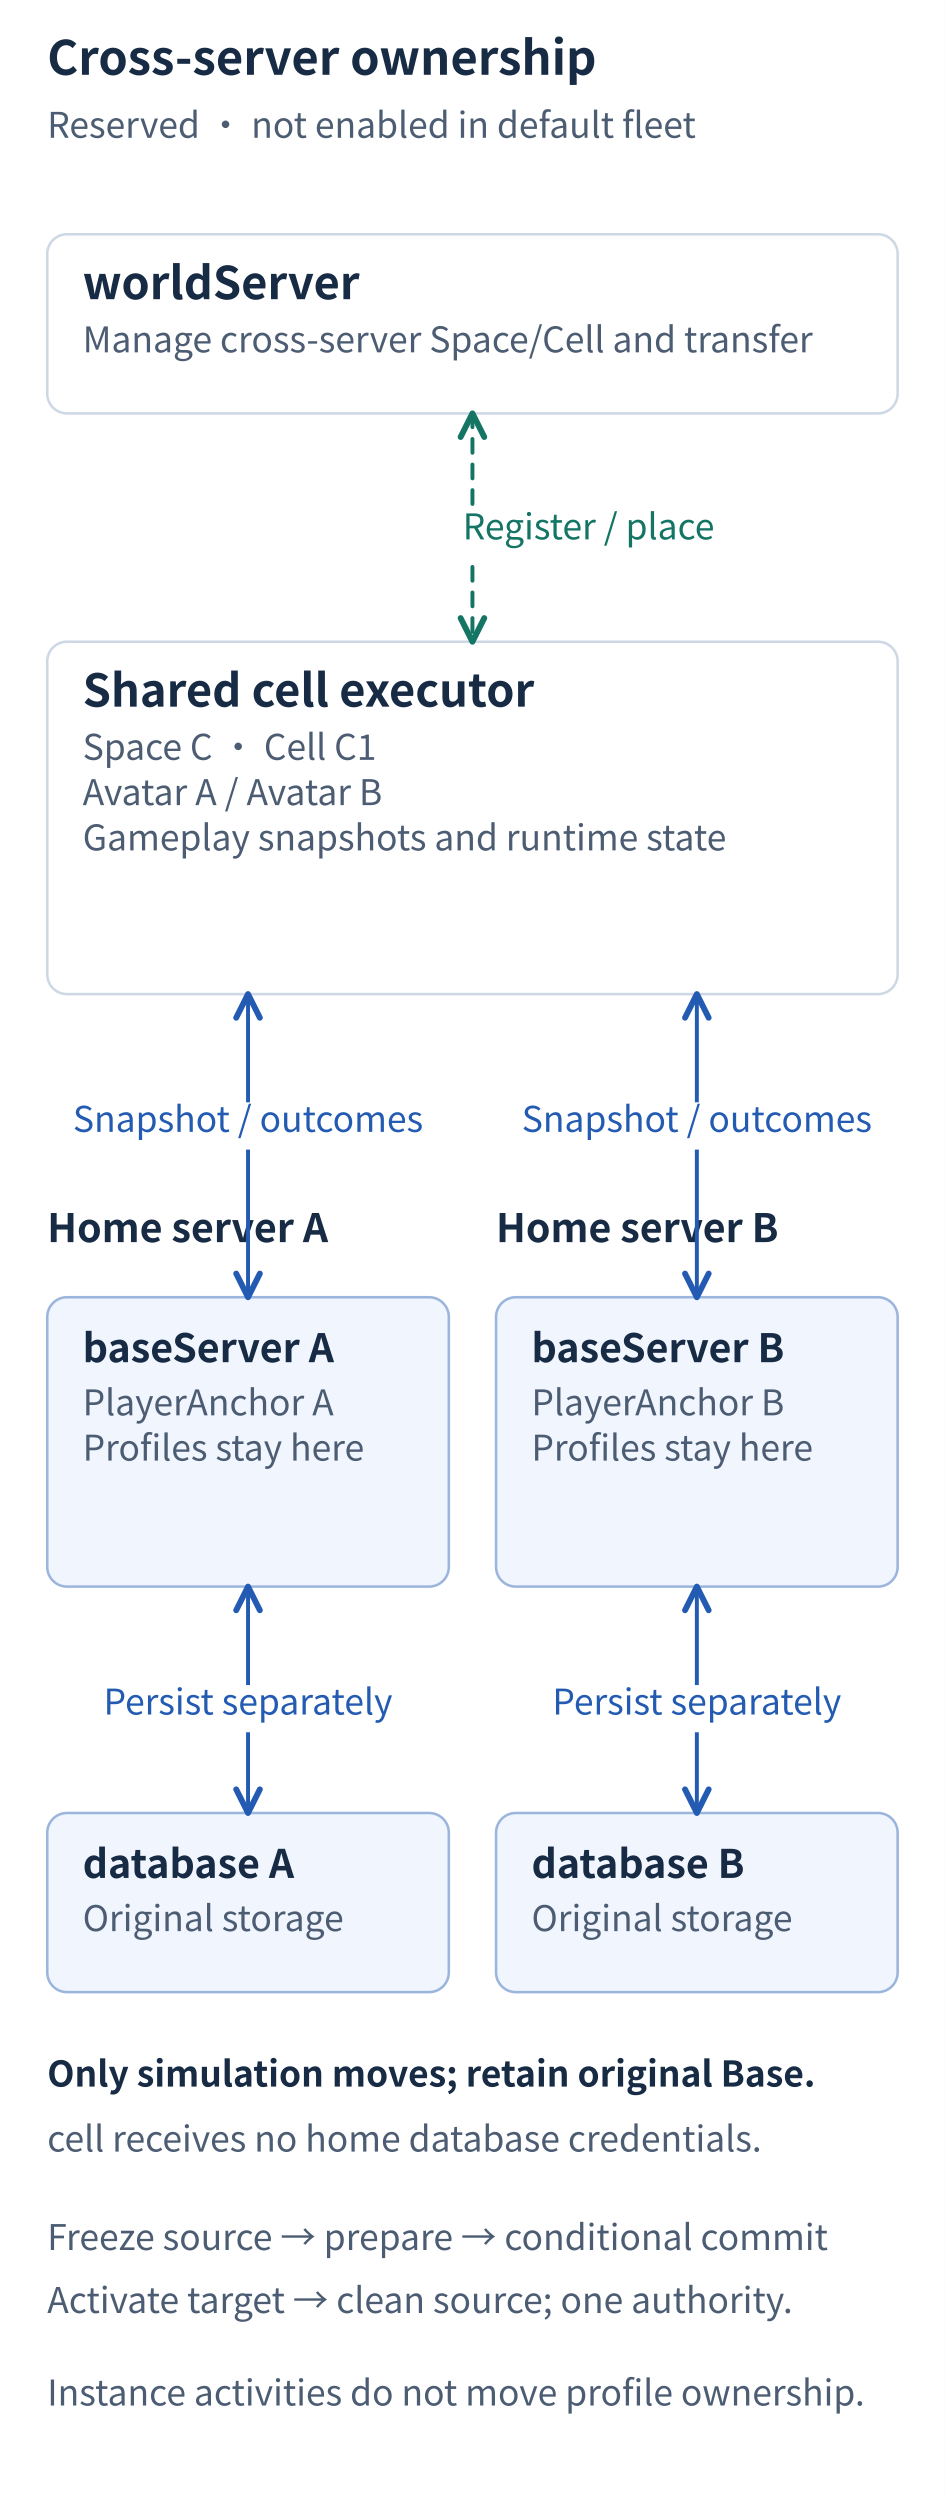
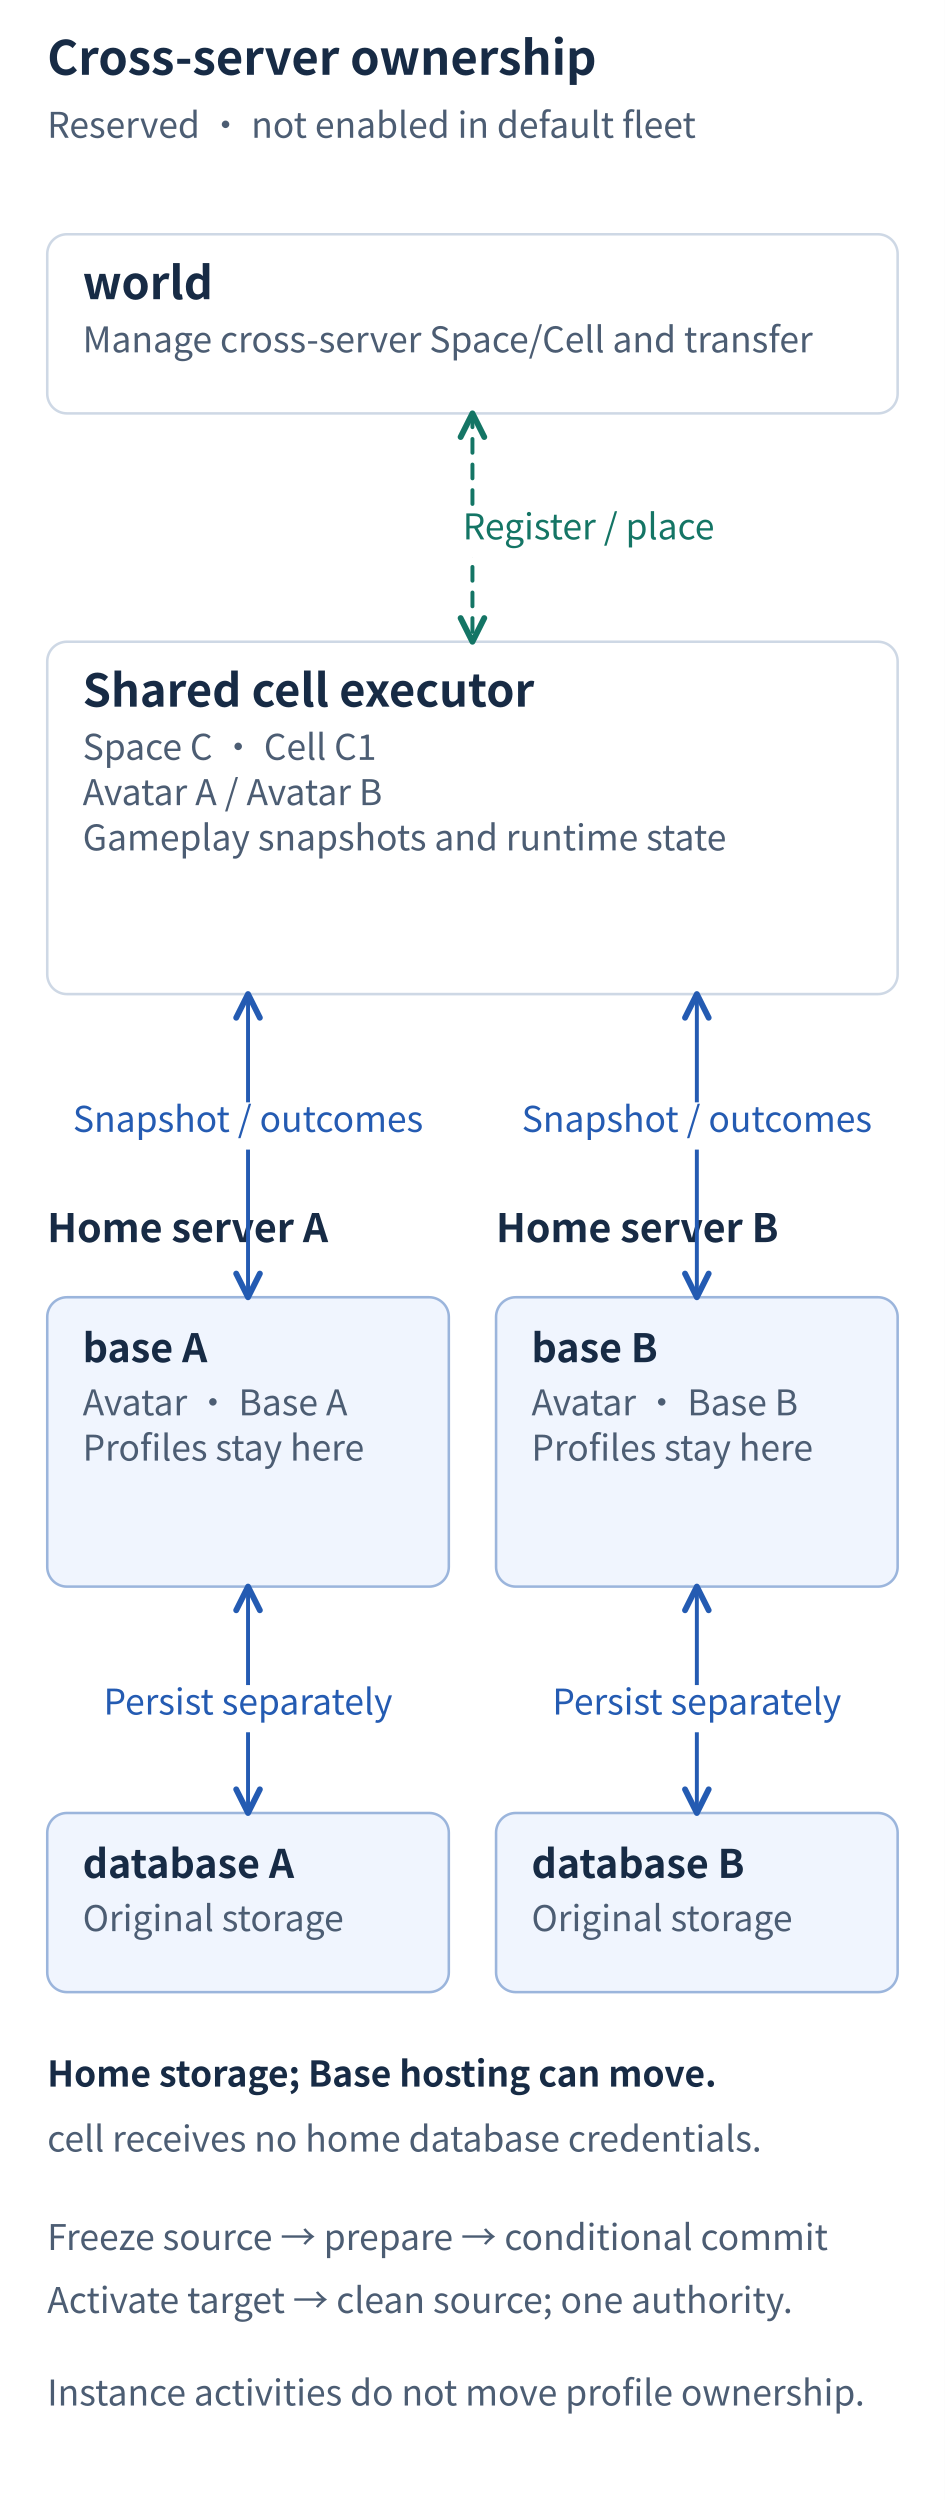
<svg xmlns="http://www.w3.org/2000/svg" width="480" height="1270" viewBox="0 0 480 1270" role="img" aria-labelledby="title desc" lang="en">
  <defs>
    <marker id="blue" markerWidth="8" markerHeight="8" refX="7" refY="4" orient="auto-start-reverse">
      <path d="M1 1 L7 4 L1 7" fill="none" stroke="#245bb2" stroke-width="1.5" stroke-linecap="round" stroke-linejoin="round" />
    </marker>
    <marker id="teal" markerWidth="8" markerHeight="8" refX="7" refY="4" orient="auto-start-reverse">
      <path d="M1 1 L7 4 L1 7" fill="none" stroke="#147565" stroke-width="1.5" stroke-linecap="round" stroke-linejoin="round" />
    </marker>
    <style>text{font-family:ui-sans-serif,system-ui,-apple-system,"Segoe UI","Noto Sans CJK SC","Microsoft YaHei",sans-serif;fill:#172b45}.sub{fill:#4c5d73}.blue{fill:#245bb2}.teal{fill:#147565}</style>
  </defs>
  <rect width="480" height="1270" fill="#fff" />
  <text x="24" y="38" font-size="24" font-weight="600" text-anchor="start">Cross-server ownership</text>
  <text x="24" y="70" font-size="18" font-weight="400" text-anchor="start" class="sub">Reserved · not enabled in default fleet</text>
-   <g data-node="worldServer">
+   <g data-node="world">
    <rect x="24" y="119" width="432" height="91" rx="10" fill="#fff" stroke="#ced8e5" stroke-width="1.3" />
-     <text x="42" y="152" font-size="23" font-weight="600" text-anchor="start">worldServer</text>
+     <text x="42" y="152" font-size="23" font-weight="600" text-anchor="start">world</text>
    <text x="42" y="179" font-size="18" font-weight="400" text-anchor="start" class="sub">Manage cross-server Space/Cell and transfer</text>
  </g>
  <g data-node="Shared cell executor">
    <rect x="24" y="326" width="432" height="179" rx="10" fill="#fff" stroke="#ced8e5" stroke-width="1.3" />
    <text x="42" y="359" font-size="23" font-weight="600" text-anchor="start">Shared cell executor</text>
    <text x="42" y="386" font-size="18" font-weight="400" text-anchor="start" class="sub">Space C · Cell C1</text>
    <text x="42" y="409" font-size="18" font-weight="400" text-anchor="start" class="sub">Avatar A  /  Avatar B</text>
    <text x="42" y="432" font-size="18" font-weight="400" text-anchor="start" class="sub">Gameplay snapshots and runtime state</text>
  </g>
  <path d="M240 210 L240 326" fill="none" stroke="#147565" stroke-width="2" stroke-linecap="round" stroke-linejoin="round" marker-end="url(#teal)" marker-start="url(#teal)" stroke-dasharray="7 6" />
  <rect x="216.2" y="258" width="165.6" height="25" rx="3" fill="#fff" stroke="none" stroke-width="1.3" />
  <text x="299" y="274" font-size="18" font-weight="500" text-anchor="middle" class="teal">Register / place</text>
  <text x="24" y="631" font-size="20" font-weight="600" text-anchor="start">Home server A</text>
-   <g data-node="baseServer A">
+   <g data-node="base A">
    <rect x="24" y="659" width="204" height="147" rx="10" fill="#f0f5fe" stroke="#9bb5dc" stroke-width="1.3" />
-     <text x="42" y="692" font-size="20" font-weight="600" text-anchor="start">baseServer A</text>
-     <text x="42" y="719" font-size="18" font-weight="400" text-anchor="start" class="sub">PlayerAnchor A</text>
+     <text x="42" y="692" font-size="20" font-weight="600" text-anchor="start">base A</text>
+     <text x="42" y="719" font-size="18" font-weight="400" text-anchor="start" class="sub">Avatar · Base A</text>
    <text x="42" y="742" font-size="18" font-weight="400" text-anchor="start" class="sub">Profiles stay here</text>
  </g>
  <g data-node="database A">
    <rect x="24" y="921" width="204" height="91" rx="10" fill="#f0f5fe" stroke="#9bb5dc" stroke-width="1.3" />
    <text x="42" y="954" font-size="20" font-weight="600" text-anchor="start">database A</text>
    <text x="42" y="981" font-size="18" font-weight="400" text-anchor="start" class="sub">Original storage</text>
  </g>
  <path d="M126 505 L126 659" fill="none" stroke="#245bb2" stroke-width="2" stroke-linecap="round" stroke-linejoin="round" marker-end="url(#blue)" marker-start="url(#blue)" />
  <rect x="34.4" y="560" width="183.2" height="24" rx="3" fill="#fff" stroke="none" stroke-width="1.3" />
  <text x="126" y="575" font-size="18" font-weight="500" text-anchor="middle" class="blue">Snapshot / outcomes</text>
  <path d="M126 806 L126 921" fill="none" stroke="#245bb2" stroke-width="2" stroke-linecap="round" stroke-linejoin="round" marker-end="url(#blue)" marker-start="url(#blue)" />
  <rect x="38.8" y="856" width="174.4" height="24" rx="3" fill="#fff" stroke="none" stroke-width="1.3" />
  <text x="126" y="871" font-size="18" font-weight="500" text-anchor="middle" class="blue">Persist separately</text>
  <text x="252" y="631" font-size="20" font-weight="600" text-anchor="start">Home server B</text>
-   <g data-node="baseServer B">
+   <g data-node="base B">
    <rect x="252" y="659" width="204" height="147" rx="10" fill="#f0f5fe" stroke="#9bb5dc" stroke-width="1.3" />
-     <text x="270" y="692" font-size="20" font-weight="600" text-anchor="start">baseServer B</text>
-     <text x="270" y="719" font-size="18" font-weight="400" text-anchor="start" class="sub">PlayerAnchor B</text>
+     <text x="270" y="692" font-size="20" font-weight="600" text-anchor="start">base B</text>
+     <text x="270" y="719" font-size="18" font-weight="400" text-anchor="start" class="sub">Avatar · Base B</text>
    <text x="270" y="742" font-size="18" font-weight="400" text-anchor="start" class="sub">Profiles stay here</text>
  </g>
  <g data-node="database B">
    <rect x="252" y="921" width="204" height="91" rx="10" fill="#f0f5fe" stroke="#9bb5dc" stroke-width="1.3" />
    <text x="270" y="954" font-size="20" font-weight="600" text-anchor="start">database B</text>
    <text x="270" y="981" font-size="18" font-weight="400" text-anchor="start" class="sub">Original storage</text>
  </g>
  <path d="M354 505 L354 659" fill="none" stroke="#245bb2" stroke-width="2" stroke-linecap="round" stroke-linejoin="round" marker-end="url(#blue)" marker-start="url(#blue)" />
  <rect x="262.4" y="560" width="183.2" height="24" rx="3" fill="#fff" stroke="none" stroke-width="1.3" />
  <text x="354" y="575" font-size="18" font-weight="500" text-anchor="middle" class="blue">Snapshot / outcomes</text>
  <path d="M354 806 L354 921" fill="none" stroke="#245bb2" stroke-width="2" stroke-linecap="round" stroke-linejoin="round" marker-end="url(#blue)" marker-start="url(#blue)" />
  <rect x="266.8" y="856" width="174.4" height="24" rx="3" fill="#fff" stroke="none" stroke-width="1.3" />
  <text x="354" y="871" font-size="18" font-weight="500" text-anchor="middle" class="blue">Persist separately</text>
-   <text x="24" y="1060" font-size="18" font-weight="600" text-anchor="start">Only simulation moves; retain original Base.</text>
+   <text x="24" y="1060" font-size="18" font-weight="600" text-anchor="start">Home storage; Base hosting can move.</text>
  <text x="24" y="1093" font-size="18" font-weight="400" text-anchor="start" class="sub">cell receives no home database credentials.</text>
  <text x="24" y="1143" font-size="18" font-weight="400" text-anchor="start" class="sub">Freeze source → prepare → conditional commit</text>
  <text x="24" y="1175" font-size="18" font-weight="400" text-anchor="start" class="sub">Activate target → clean source; one authority.</text>
  <text x="24" y="1222" font-size="18" font-weight="400" text-anchor="start" class="sub">Instance activities do not move profile ownership.</text>
</svg>
